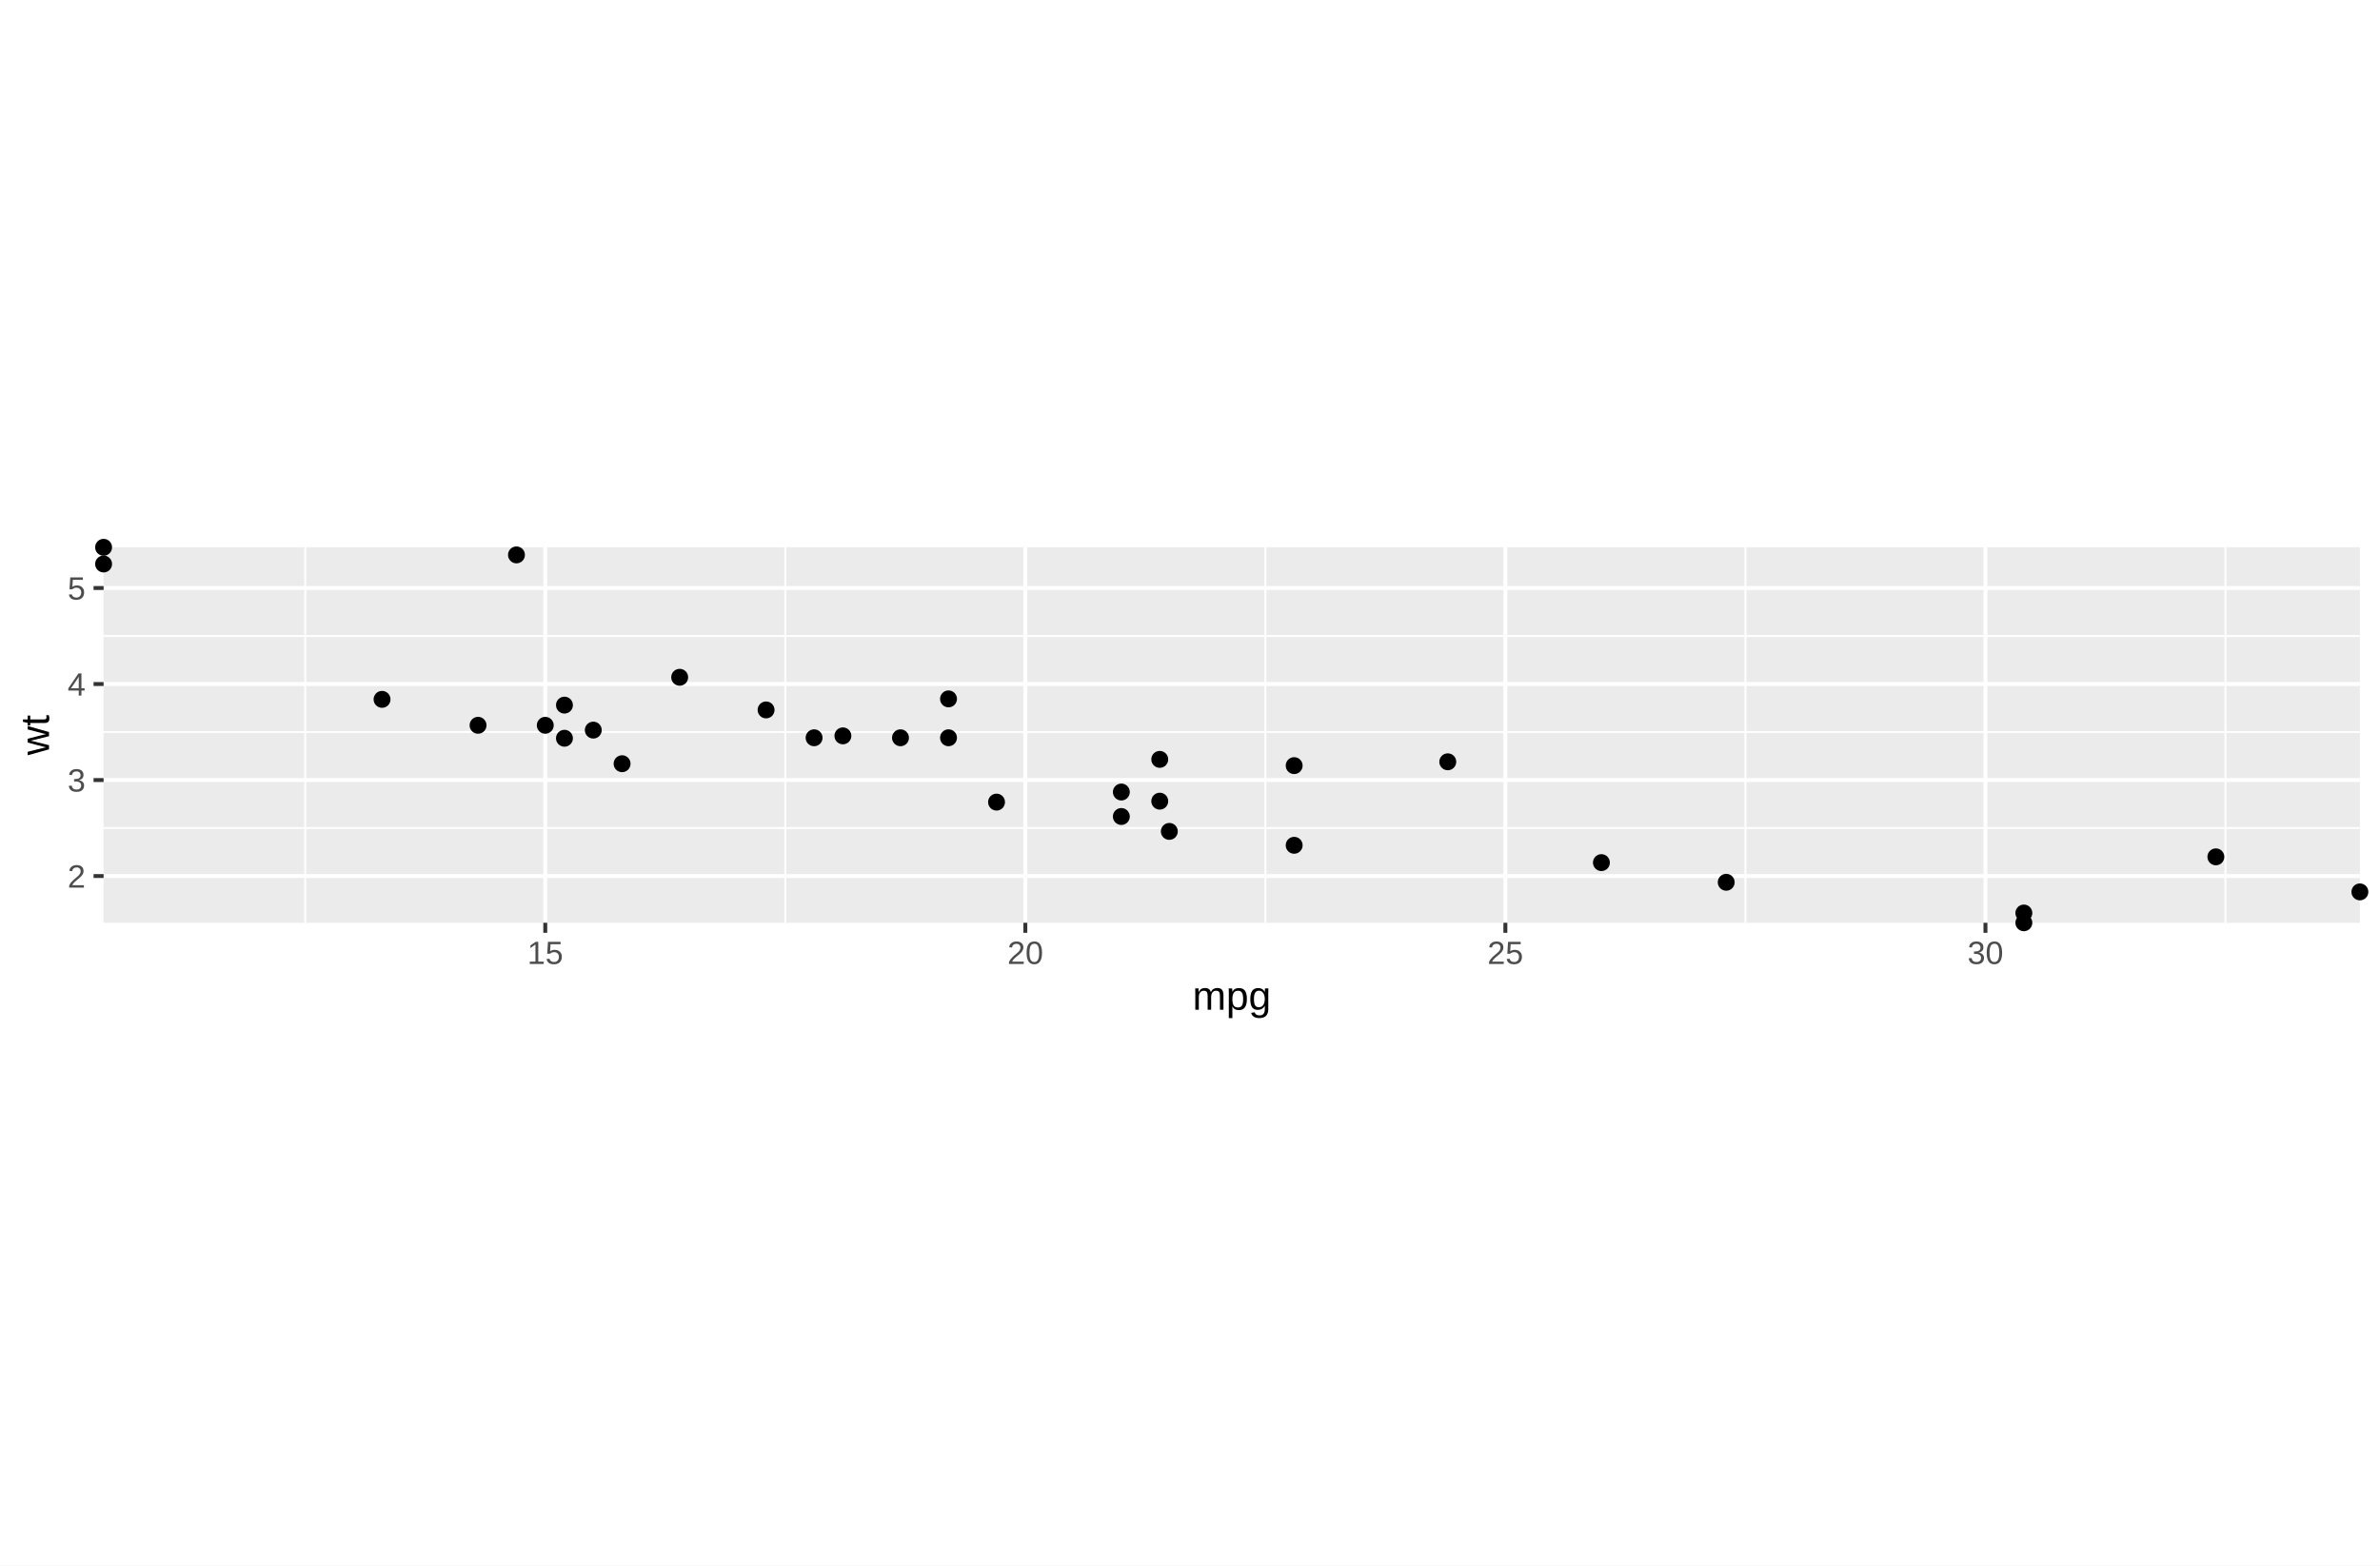
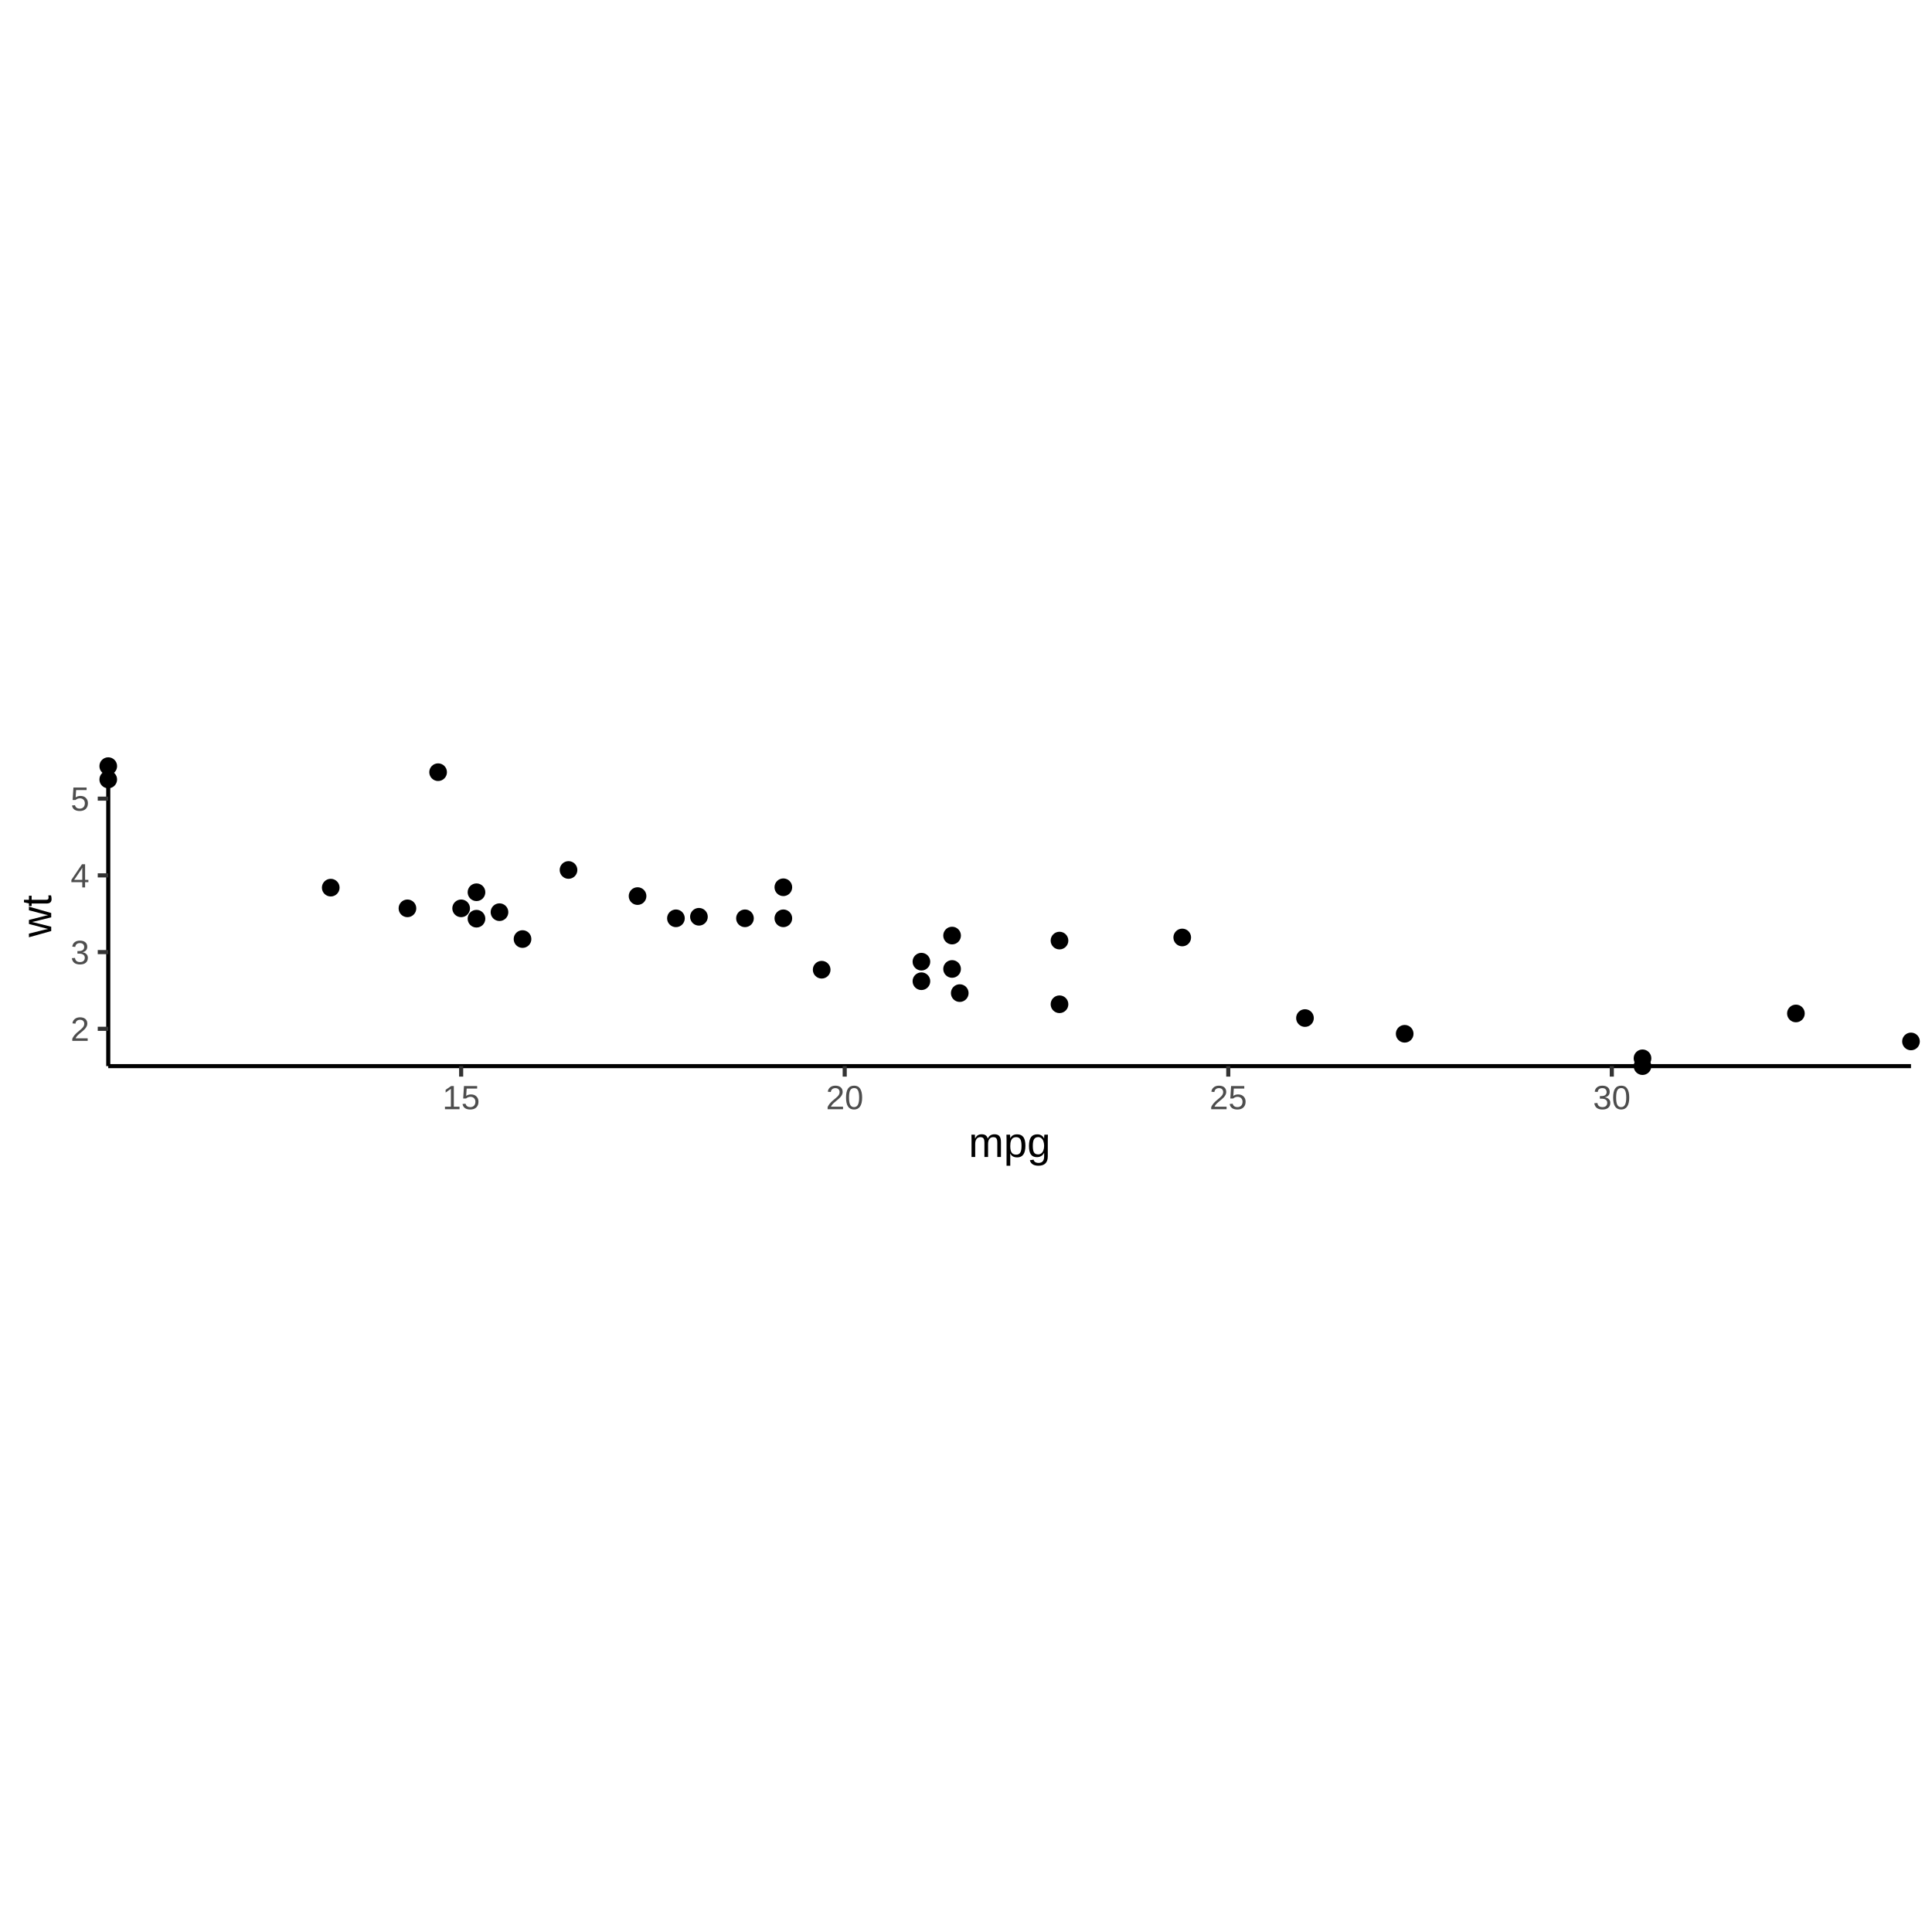
- <svg xmlns="http://www.w3.org/2000/svg" class="svglite" width="648.75pt" height="426.75pt" viewBox="0 0 648.75 426.75">
+ <svg xmlns="http://www.w3.org/2000/svg" class="svglite" width="504.00pt" height="504.00pt" viewBox="0 0 504.00 504.00">
  <defs>
    <style type="text/css">
    .svglite line, .svglite polyline, .svglite polygon, .svglite path, .svglite rect, .svglite circle {
      fill: none;
      stroke: #000000;
      stroke-linecap: round;
      stroke-linejoin: round;
      stroke-miterlimit: 10.00;
    }
    .svglite text {
      white-space: pre;
    }
  </style>
  </defs>
  <rect width="100%" height="100%" style="stroke: none; fill: #FFFFFF;" />
  <defs>
-     <clipPath id="cpMC4wMHw2NDguNzV8MC4wMHw0MjYuNzU=">
-       <rect x="0.00" y="0.00" width="648.75" height="426.75" />
+     <clipPath id="cpMC4wMHw1MDQuMDB8MC4wMHw1MDQuMDA=">
+       <rect x="0.00" y="0.00" width="504.00" height="504.00" />
    </clipPath>
  </defs>
-   <g clip-path="url(#cpMC4wMHw2NDguNzV8MC4wMHw0MjYuNzU=)">
+   <g clip-path="url(#cpMC4wMHw1MDQuMDB8MC4wMHw1MDQuMDA=)">
</g>
  <defs>
-     <clipPath id="cpMC4wMHw2NDguNzV8MTQzLjcxfDI4My4wNA==">
-       <rect x="0.00" y="143.71" width="648.75" height="139.33" />
+     <clipPath id="cpMC4wMHw1MDQuMDB8MTk0LjM4fDMwOS42Mg==">
+       <rect x="0.00" y="194.38" width="504.00" height="115.24" />
    </clipPath>
  </defs>
-   <g clip-path="url(#cpMC4wMHw2NDguNzV8MTQzLjcxfDI4My4wNA==)">
-     <rect x="0.00" y="143.71" width="648.75" height="139.33" style="stroke-width: 1.07; stroke: #FFFFFF; fill: #FFFFFF;" />
+   <g clip-path="url(#cpMC4wMHw1MDQuMDB8MTk0LjM4fDMwOS42Mg==)">
+     <rect x="0.00" y="194.38" width="504.00" height="115.24" style="stroke-width: 1.07; stroke: #FFFFFF; fill: #FFFFFF;" />
  </g>
-   <g clip-path="url(#cpMC4wMHw2NDguNzV8MC4wMHw0MjYuNzU=)">
-     <rect x="28.24" y="149.19" width="615.03" height="102.36" style="stroke-width: 1.07; stroke: none; fill: #EBEBEB;" />
-     <polyline points="28.24,225.71 643.27,225.71 " style="stroke-width: 0.53; stroke: #FFFFFF; stroke-linecap: butt;" />
-     <polyline points="28.24,199.54 643.27,199.54 " style="stroke-width: 0.53; stroke: #FFFFFF; stroke-linecap: butt;" />
-     <polyline points="28.24,173.37 643.27,173.37 " style="stroke-width: 0.53; stroke: #FFFFFF; stroke-linecap: butt;" />
-     <polyline points="83.20,251.54 83.20,149.19 " style="stroke-width: 0.53; stroke: #FFFFFF; stroke-linecap: butt;" />
-     <polyline points="214.06,251.54 214.06,149.19 " style="stroke-width: 0.53; stroke: #FFFFFF; stroke-linecap: butt;" />
-     <polyline points="344.92,251.54 344.92,149.19 " style="stroke-width: 0.53; stroke: #FFFFFF; stroke-linecap: butt;" />
-     <polyline points="475.77,251.54 475.77,149.19 " style="stroke-width: 0.53; stroke: #FFFFFF; stroke-linecap: butt;" />
-     <polyline points="606.63,251.54 606.63,149.19 " style="stroke-width: 0.53; stroke: #FFFFFF; stroke-linecap: butt;" />
-     <polyline points="28.24,238.80 643.27,238.80 " style="stroke-width: 1.07; stroke: #FFFFFF; stroke-linecap: butt;" />
-     <polyline points="28.24,212.63 643.27,212.63 " style="stroke-width: 1.07; stroke: #FFFFFF; stroke-linecap: butt;" />
-     <polyline points="28.24,186.46 643.27,186.46 " style="stroke-width: 1.07; stroke: #FFFFFF; stroke-linecap: butt;" />
-     <polyline points="28.24,160.29 643.27,160.29 " style="stroke-width: 1.07; stroke: #FFFFFF; stroke-linecap: butt;" />
-     <polyline points="148.63,251.54 148.63,149.19 " style="stroke-width: 1.07; stroke: #FFFFFF; stroke-linecap: butt;" />
-     <polyline points="279.49,251.54 279.49,149.19 " style="stroke-width: 1.07; stroke: #FFFFFF; stroke-linecap: butt;" />
-     <polyline points="410.34,251.54 410.34,149.19 " style="stroke-width: 1.07; stroke: #FFFFFF; stroke-linecap: butt;" />
-     <polyline points="541.20,251.54 541.20,149.19 " style="stroke-width: 1.07; stroke: #FFFFFF; stroke-linecap: butt;" />
-     <circle cx="305.66" cy="222.57" r="1.95" style="stroke-width: 0.71; fill: #000000;" />
-     <circle cx="305.66" cy="215.90" r="1.95" style="stroke-width: 0.71; fill: #000000;" />
-     <circle cx="352.77" cy="230.42" r="1.95" style="stroke-width: 0.71; fill: #000000;" />
-     <circle cx="316.13" cy="207.00" r="1.95" style="stroke-width: 0.71; fill: #000000;" />
-     <circle cx="245.46" cy="201.11" r="1.95" style="stroke-width: 0.71; fill: #000000;" />
-     <circle cx="229.76" cy="200.59" r="1.95" style="stroke-width: 0.71; fill: #000000;" />
-     <circle cx="130.31" cy="197.71" r="1.95" style="stroke-width: 0.71; fill: #000000;" />
-     <circle cx="394.64" cy="207.66" r="1.95" style="stroke-width: 0.71; fill: #000000;" />
-     <circle cx="352.77" cy="208.70" r="1.95" style="stroke-width: 0.71; fill: #000000;" />
-     <circle cx="258.55" cy="201.11" r="1.95" style="stroke-width: 0.71; fill: #000000;" />
-     <circle cx="221.91" cy="201.11" r="1.95" style="stroke-width: 0.71; fill: #000000;" />
-     <circle cx="185.27" cy="184.62" r="1.95" style="stroke-width: 0.71; fill: #000000;" />
-     <circle cx="208.82" cy="193.52" r="1.95" style="stroke-width: 0.71; fill: #000000;" />
-     <circle cx="153.86" cy="192.21" r="1.95" style="stroke-width: 0.71; fill: #000000;" />
-     <circle cx="28.24" cy="153.74" r="1.95" style="stroke-width: 0.71; fill: #000000;" />
-     <circle cx="28.24" cy="149.19" r="1.95" style="stroke-width: 0.71; fill: #000000;" />
-     <circle cx="140.78" cy="151.26" r="1.95" style="stroke-width: 0.71; fill: #000000;" />
-     <circle cx="604.01" cy="233.57" r="1.95" style="stroke-width: 0.71; fill: #000000;" />
-     <circle cx="551.67" cy="248.88" r="1.95" style="stroke-width: 0.71; fill: #000000;" />
-     <circle cx="643.27" cy="243.12" r="1.95" style="stroke-width: 0.71; fill: #000000;" />
-     <circle cx="318.74" cy="226.63" r="1.95" style="stroke-width: 0.71; fill: #000000;" />
-     <circle cx="161.72" cy="199.02" r="1.95" style="stroke-width: 0.71; fill: #000000;" />
-     <circle cx="153.86" cy="201.24" r="1.95" style="stroke-width: 0.71; fill: #000000;" />
-     <circle cx="104.14" cy="190.64" r="1.95" style="stroke-width: 0.71; fill: #000000;" />
-     <circle cx="258.55" cy="190.51" r="1.95" style="stroke-width: 0.71; fill: #000000;" />
-     <circle cx="470.54" cy="240.50" r="1.95" style="stroke-width: 0.71; fill: #000000;" />
-     <circle cx="436.52" cy="235.14" r="1.95" style="stroke-width: 0.71; fill: #000000;" />
-     <circle cx="551.67" cy="251.54" r="1.95" style="stroke-width: 0.71; fill: #000000;" />
-     <circle cx="169.57" cy="208.18" r="1.95" style="stroke-width: 0.71; fill: #000000;" />
-     <circle cx="271.64" cy="218.65" r="1.95" style="stroke-width: 0.71; fill: #000000;" />
-     <circle cx="148.63" cy="197.71" r="1.95" style="stroke-width: 0.71; fill: #000000;" />
-     <circle cx="316.13" cy="218.39" r="1.95" style="stroke-width: 0.71; fill: #000000;" />
-     <text x="23.31" y="241.95" text-anchor="end" style="font-size: 8.80px;fill: #4D4D4D; font-family: &quot;Arial&quot;;" textLength="4.90px" lengthAdjust="spacingAndGlyphs">2</text>
-     <text x="23.31" y="215.78" text-anchor="end" style="font-size: 8.80px;fill: #4D4D4D; font-family: &quot;Arial&quot;;" textLength="4.90px" lengthAdjust="spacingAndGlyphs">3</text>
-     <text x="23.31" y="189.61" text-anchor="end" style="font-size: 8.80px;fill: #4D4D4D; font-family: &quot;Arial&quot;;" textLength="4.90px" lengthAdjust="spacingAndGlyphs">4</text>
-     <text x="23.31" y="163.44" text-anchor="end" style="font-size: 8.80px;fill: #4D4D4D; font-family: &quot;Arial&quot;;" textLength="4.90px" lengthAdjust="spacingAndGlyphs">5</text>
-     <polyline points="25.50,238.80 28.24,238.80 " style="stroke-width: 1.07; stroke: #333333; stroke-linecap: butt;" />
-     <polyline points="25.50,212.63 28.24,212.63 " style="stroke-width: 1.07; stroke: #333333; stroke-linecap: butt;" />
-     <polyline points="25.50,186.46 28.24,186.46 " style="stroke-width: 1.07; stroke: #333333; stroke-linecap: butt;" />
-     <polyline points="25.50,160.29 28.24,160.29 " style="stroke-width: 1.07; stroke: #333333; stroke-linecap: butt;" />
-     <polyline points="148.63,254.28 148.63,251.54 " style="stroke-width: 1.07; stroke: #333333; stroke-linecap: butt;" />
-     <polyline points="279.49,254.28 279.49,251.54 " style="stroke-width: 1.07; stroke: #333333; stroke-linecap: butt;" />
-     <polyline points="410.34,254.28 410.34,251.54 " style="stroke-width: 1.07; stroke: #333333; stroke-linecap: butt;" />
-     <polyline points="541.20,254.28 541.20,251.54 " style="stroke-width: 1.07; stroke: #333333; stroke-linecap: butt;" />
-     <text x="148.63" y="262.78" text-anchor="middle" style="font-size: 8.80px;fill: #4D4D4D; font-family: &quot;Arial&quot;;" textLength="9.79px" lengthAdjust="spacingAndGlyphs">15</text>
-     <text x="279.49" y="262.78" text-anchor="middle" style="font-size: 8.80px;fill: #4D4D4D; font-family: &quot;Arial&quot;;" textLength="9.79px" lengthAdjust="spacingAndGlyphs">20</text>
-     <text x="410.34" y="262.78" text-anchor="middle" style="font-size: 8.80px;fill: #4D4D4D; font-family: &quot;Arial&quot;;" textLength="9.79px" lengthAdjust="spacingAndGlyphs">25</text>
-     <text x="541.20" y="262.78" text-anchor="middle" style="font-size: 8.80px;fill: #4D4D4D; font-family: &quot;Arial&quot;;" textLength="9.79px" lengthAdjust="spacingAndGlyphs">30</text>
-     <text x="335.76" y="275.24" text-anchor="middle" style="font-size: 11.00px; font-family: &quot;Arial&quot;;" textLength="21.41px" lengthAdjust="spacingAndGlyphs">mpg</text>
-     <text transform="translate(13.36,200.37) rotate(-90)" text-anchor="middle" style="font-size: 11.00px; font-family: &quot;Arial&quot;;" textLength="11.00px" lengthAdjust="spacingAndGlyphs">wt</text>
+   <g clip-path="url(#cpMC4wMHw1MDQuMDB8MC4wMHw1MDQuMDA=)">
+     <rect x="28.24" y="199.86" width="470.28" height="78.27" style="stroke-width: 1.07; stroke: none; fill: #FFFFFF;" />
+     <circle cx="240.37" cy="255.97" r="1.95" style="stroke-width: 0.71; fill: #000000;" />
+     <circle cx="240.37" cy="250.87" r="1.95" style="stroke-width: 0.71; fill: #000000;" />
+     <circle cx="276.39" cy="261.98" r="1.95" style="stroke-width: 0.71; fill: #000000;" />
+     <circle cx="248.37" cy="244.06" r="1.95" style="stroke-width: 0.71; fill: #000000;" />
+     <circle cx="194.34" cy="239.56" r="1.95" style="stroke-width: 0.71; fill: #000000;" />
+     <circle cx="182.33" cy="239.16" r="1.95" style="stroke-width: 0.71; fill: #000000;" />
+     <circle cx="106.29" cy="236.96" r="1.95" style="stroke-width: 0.71; fill: #000000;" />
+     <circle cx="308.41" cy="244.56" r="1.95" style="stroke-width: 0.71; fill: #000000;" />
+     <circle cx="276.39" cy="245.37" r="1.95" style="stroke-width: 0.71; fill: #000000;" />
+     <circle cx="204.35" cy="239.56" r="1.95" style="stroke-width: 0.71; fill: #000000;" />
+     <circle cx="176.33" cy="239.56" r="1.95" style="stroke-width: 0.71; fill: #000000;" />
+     <circle cx="148.31" cy="226.95" r="1.95" style="stroke-width: 0.71; fill: #000000;" />
+     <circle cx="166.32" cy="233.76" r="1.95" style="stroke-width: 0.71; fill: #000000;" />
+     <circle cx="124.30" cy="232.76" r="1.95" style="stroke-width: 0.71; fill: #000000;" />
+     <circle cx="28.24" cy="203.34" r="1.95" style="stroke-width: 0.71; fill: #000000;" />
+     <circle cx="28.24" cy="199.86" r="1.95" style="stroke-width: 0.71; fill: #000000;" />
+     <circle cx="114.29" cy="201.44" r="1.95" style="stroke-width: 0.71; fill: #000000;" />
+     <circle cx="468.50" cy="264.38" r="1.95" style="stroke-width: 0.71; fill: #000000;" />
+     <circle cx="428.48" cy="276.08" r="1.95" style="stroke-width: 0.71; fill: #000000;" />
+     <circle cx="498.52" cy="271.68" r="1.95" style="stroke-width: 0.71; fill: #000000;" />
+     <circle cx="250.37" cy="259.07" r="1.95" style="stroke-width: 0.71; fill: #000000;" />
+     <circle cx="130.30" cy="237.96" r="1.95" style="stroke-width: 0.71; fill: #000000;" />
+     <circle cx="124.30" cy="239.66" r="1.95" style="stroke-width: 0.71; fill: #000000;" />
+     <circle cx="86.28" cy="231.56" r="1.95" style="stroke-width: 0.71; fill: #000000;" />
+     <circle cx="204.35" cy="231.46" r="1.95" style="stroke-width: 0.71; fill: #000000;" />
+     <circle cx="366.44" cy="269.68" r="1.95" style="stroke-width: 0.71; fill: #000000;" />
+     <circle cx="340.43" cy="265.58" r="1.95" style="stroke-width: 0.71; fill: #000000;" />
+     <circle cx="428.48" cy="278.12" r="1.95" style="stroke-width: 0.71; fill: #000000;" />
+     <circle cx="136.31" cy="244.97" r="1.95" style="stroke-width: 0.71; fill: #000000;" />
+     <circle cx="214.35" cy="252.97" r="1.95" style="stroke-width: 0.71; fill: #000000;" />
+     <circle cx="120.30" cy="236.96" r="1.95" style="stroke-width: 0.71; fill: #000000;" />
+     <circle cx="248.37" cy="252.77" r="1.95" style="stroke-width: 0.71; fill: #000000;" />
+     <polyline points="28.24,278.12 28.24,199.86 " style="stroke-width: 1.07; stroke-linecap: butt;" />
+     <text x="23.31" y="271.53" text-anchor="end" style="font-size: 8.80px;fill: #4D4D4D; font-family: &quot;Arial&quot;;" textLength="4.90px" lengthAdjust="spacingAndGlyphs">2</text>
+     <text x="23.31" y="251.52" text-anchor="end" style="font-size: 8.80px;fill: #4D4D4D; font-family: &quot;Arial&quot;;" textLength="4.90px" lengthAdjust="spacingAndGlyphs">3</text>
+     <text x="23.31" y="231.51" text-anchor="end" style="font-size: 8.80px;fill: #4D4D4D; font-family: &quot;Arial&quot;;" textLength="4.90px" lengthAdjust="spacingAndGlyphs">4</text>
+     <text x="23.31" y="211.49" text-anchor="end" style="font-size: 8.80px;fill: #4D4D4D; font-family: &quot;Arial&quot;;" textLength="4.90px" lengthAdjust="spacingAndGlyphs">5</text>
+     <polyline points="25.50,268.38 28.24,268.38 " style="stroke-width: 1.07; stroke: #333333; stroke-linecap: butt;" />
+     <polyline points="25.50,248.37 28.24,248.37 " style="stroke-width: 1.07; stroke: #333333; stroke-linecap: butt;" />
+     <polyline points="25.50,228.36 28.24,228.36 " style="stroke-width: 1.07; stroke: #333333; stroke-linecap: butt;" />
+     <polyline points="25.50,208.34 28.24,208.34 " style="stroke-width: 1.07; stroke: #333333; stroke-linecap: butt;" />
+     <polyline points="28.24,278.12 498.52,278.12 " style="stroke-width: 1.07; stroke-linecap: butt;" />
+     <polyline points="120.30,280.86 120.30,278.12 " style="stroke-width: 1.07; stroke: #333333; stroke-linecap: butt;" />
+     <polyline points="220.36,280.86 220.36,278.12 " style="stroke-width: 1.07; stroke: #333333; stroke-linecap: butt;" />
+     <polyline points="320.42,280.86 320.42,278.12 " style="stroke-width: 1.07; stroke: #333333; stroke-linecap: butt;" />
+     <polyline points="420.47,280.86 420.47,278.12 " style="stroke-width: 1.07; stroke: #333333; stroke-linecap: butt;" />
+     <text x="120.30" y="289.36" text-anchor="middle" style="font-size: 8.80px;fill: #4D4D4D; font-family: &quot;Arial&quot;;" textLength="9.79px" lengthAdjust="spacingAndGlyphs">15</text>
+     <text x="220.36" y="289.36" text-anchor="middle" style="font-size: 8.80px;fill: #4D4D4D; font-family: &quot;Arial&quot;;" textLength="9.79px" lengthAdjust="spacingAndGlyphs">20</text>
+     <text x="320.42" y="289.36" text-anchor="middle" style="font-size: 8.80px;fill: #4D4D4D; font-family: &quot;Arial&quot;;" textLength="9.79px" lengthAdjust="spacingAndGlyphs">25</text>
+     <text x="420.47" y="289.36" text-anchor="middle" style="font-size: 8.80px;fill: #4D4D4D; font-family: &quot;Arial&quot;;" textLength="9.79px" lengthAdjust="spacingAndGlyphs">30</text>
+     <text x="263.38" y="301.82" text-anchor="middle" style="font-size: 11.00px; font-family: &quot;Arial&quot;;" textLength="21.41px" lengthAdjust="spacingAndGlyphs">mpg</text>
+     <text transform="translate(13.36,238.99) rotate(-90)" text-anchor="middle" style="font-size: 11.00px; font-family: &quot;Arial&quot;;" textLength="11.00px" lengthAdjust="spacingAndGlyphs">wt</text>
  </g>
</svg>
